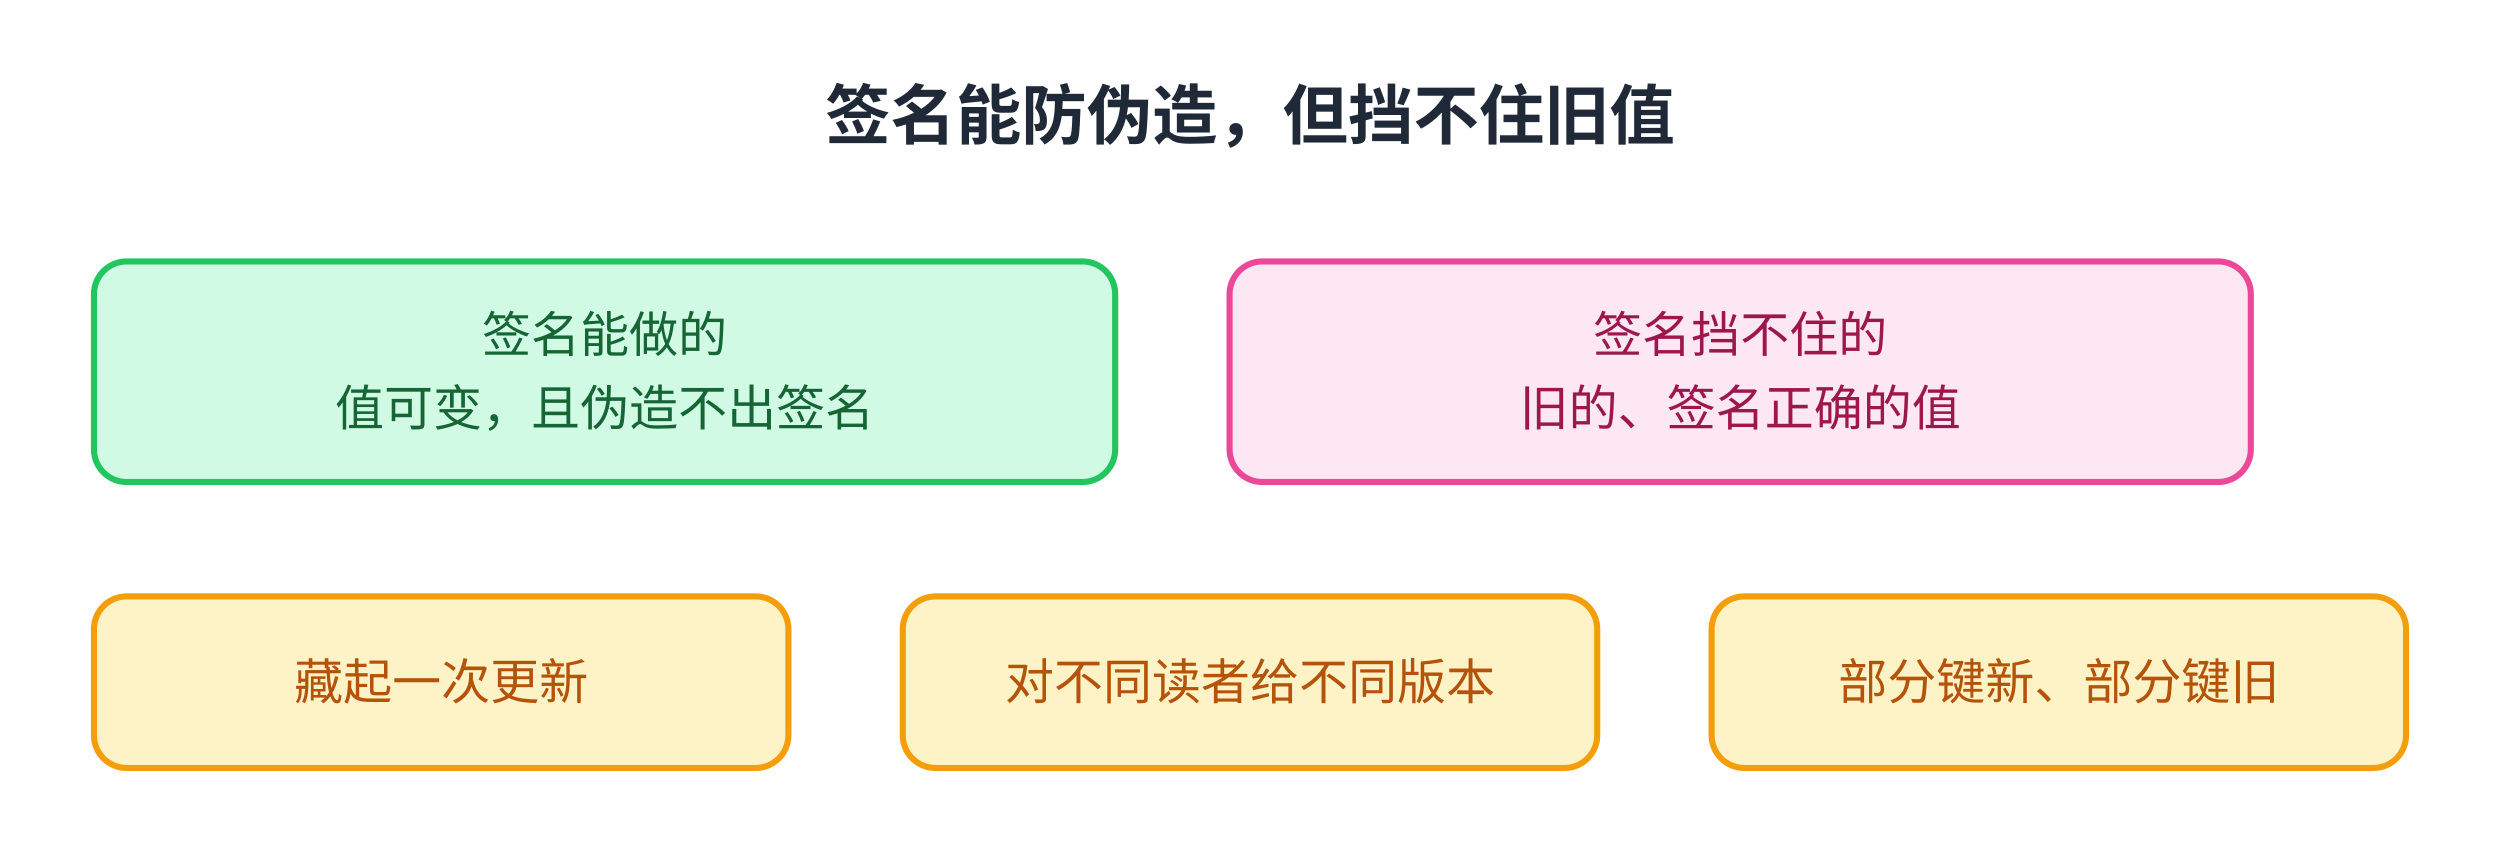
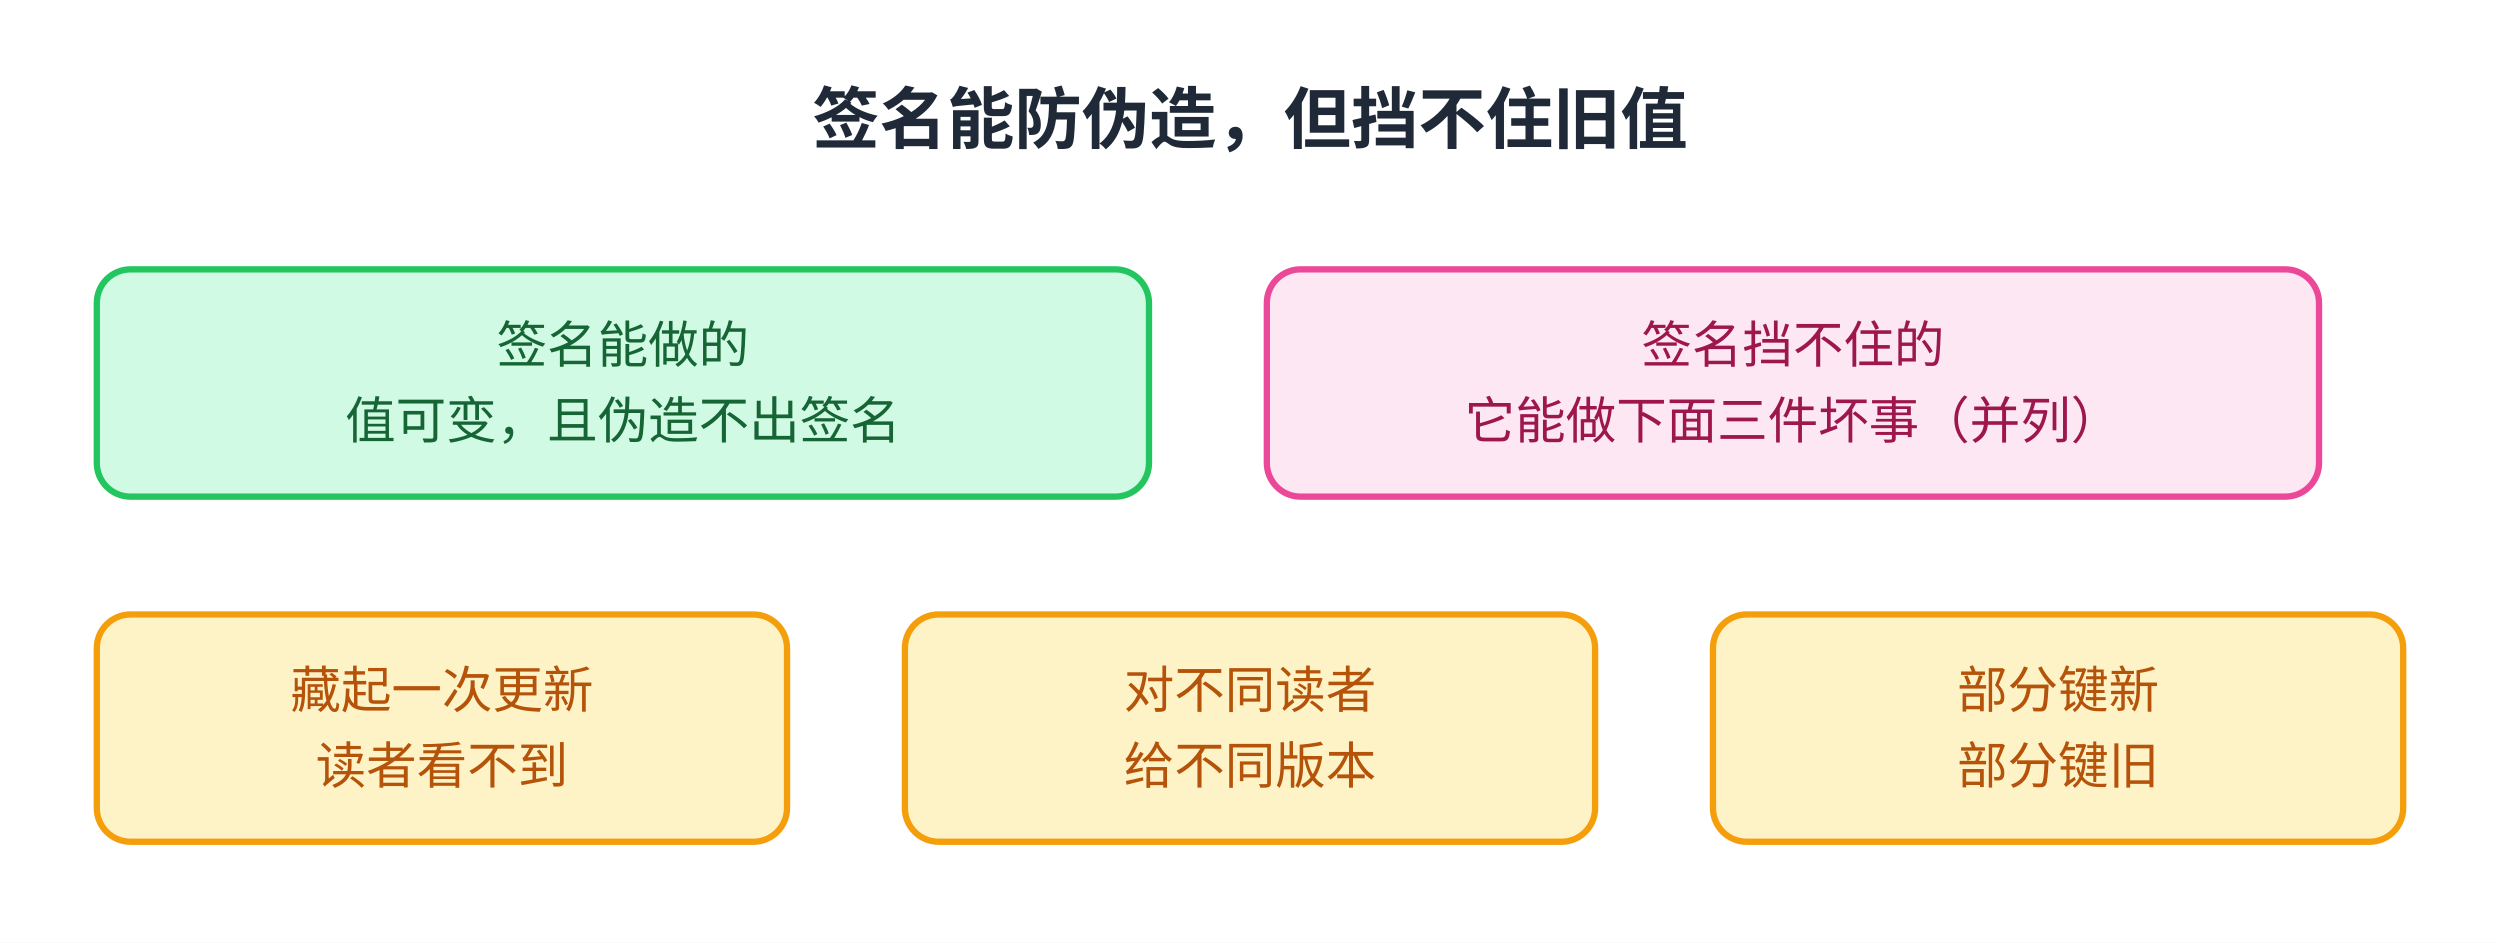
- <svg xmlns="http://www.w3.org/2000/svg" viewBox="0 0 612 210" width="612" height="210" role="img" aria-labelledby="fig-sundr-4-title fig-sundr-4-desc">
+ <svg xmlns="http://www.w3.org/2000/svg" viewBox="0 0 594 224" width="594" height="224" role="img" aria-labelledby="fig-sundr-4-title fig-sundr-4-desc">
  <defs>
    <style>
      text { font-family: 'PingFang SC', 'Microsoft YaHei', 'Noto Sans CJK SC', system-ui, sans-serif; }
    </style>
  </defs>
-   <rect x="0" y="0" width="612" height="210" fill="#ffffff" />
-   <text x="306" y="34" font-size="16" font-weight="600" fill="#1f2937" text-anchor="middle">签名能防伪造，但挡不住旧值</text>
+   <rect x="0" y="0" width="594" height="224" fill="#ffffff" />
+   <text x="297" y="34" font-size="16" font-weight="600" fill="#1f2937" text-anchor="middle">签名能防伪造，但挡不住旧值</text>
  <rect x="23" y="64" width="250" height="54" rx="8" fill="#d1fae5" stroke="#22c55e" stroke-width="1.5" />
  <text x="148" y="86.2" font-size="12" fill="#166534" text-anchor="middle">签名能做的</text>
  <text x="148" y="104.2" font-size="12" fill="#166534" text-anchor="middle">值可变，且伪造不出签名</text>
  <rect x="301" y="64" width="250" height="54" rx="8" fill="#fce7f3" stroke="#ec4899" stroke-width="1.5" />
  <text x="426" y="86.2" font-size="12" fill="#9d174d" text-anchor="middle">签名挡不住的</text>
-   <text x="426" y="104.2" font-size="12" fill="#9d174d" text-anchor="middle">旧的、签名正确的值</text>
-   <rect x="23" y="146" width="170" height="42" rx="8" fill="#fef3c7" stroke="#f59e0b" stroke-width="1.5" />
-   <text x="108" y="171.2" font-size="12" fill="#b45309" text-anchor="middle">藏起一次更新</text>
-   <rect x="221" y="146" width="170" height="42" rx="8" fill="#fef3c7" stroke="#f59e0b" stroke-width="1.5" />
-   <text x="306" y="171.2" font-size="12" fill="#b45309" text-anchor="middle">对不同读者给不同版本</text>
-   <rect x="419" y="146" width="170" height="42" rx="8" fill="#fef3c7" stroke="#f59e0b" stroke-width="1.5" />
-   <text x="504" y="171.2" font-size="12" fill="#b45309" text-anchor="middle">部分键新、部分键旧</text>
+   <text x="426" y="104.2" font-size="12" fill="#9d174d" text-anchor="middle">它能做下面三件坏事（并列）</text>
+   <rect x="23" y="146" width="164" height="54" rx="8" fill="#fef3c7" stroke="#f59e0b" stroke-width="1.5" />
+   <text x="105" y="168.2" font-size="12" fill="#b45309" text-anchor="middle">藏起一次更新</text>
+   <text x="105" y="186.2" font-size="12" fill="#b45309" text-anchor="middle">读者看不到</text>
+   <rect x="215" y="146" width="164" height="54" rx="8" fill="#fef3c7" stroke="#f59e0b" stroke-width="1.5" />
+   <text x="297" y="168.2" font-size="12" fill="#b45309" text-anchor="middle">对不同读者</text>
+   <text x="297" y="186.2" font-size="12" fill="#b45309" text-anchor="middle">给不同版本</text>
+   <rect x="407" y="146" width="164" height="54" rx="8" fill="#fef3c7" stroke="#f59e0b" stroke-width="1.5" />
+   <text x="489" y="168.2" font-size="12" fill="#b45309" text-anchor="middle">部分键新</text>
+   <text x="489" y="186.2" font-size="12" fill="#b45309" text-anchor="middle">部分键旧</text>
</svg>
